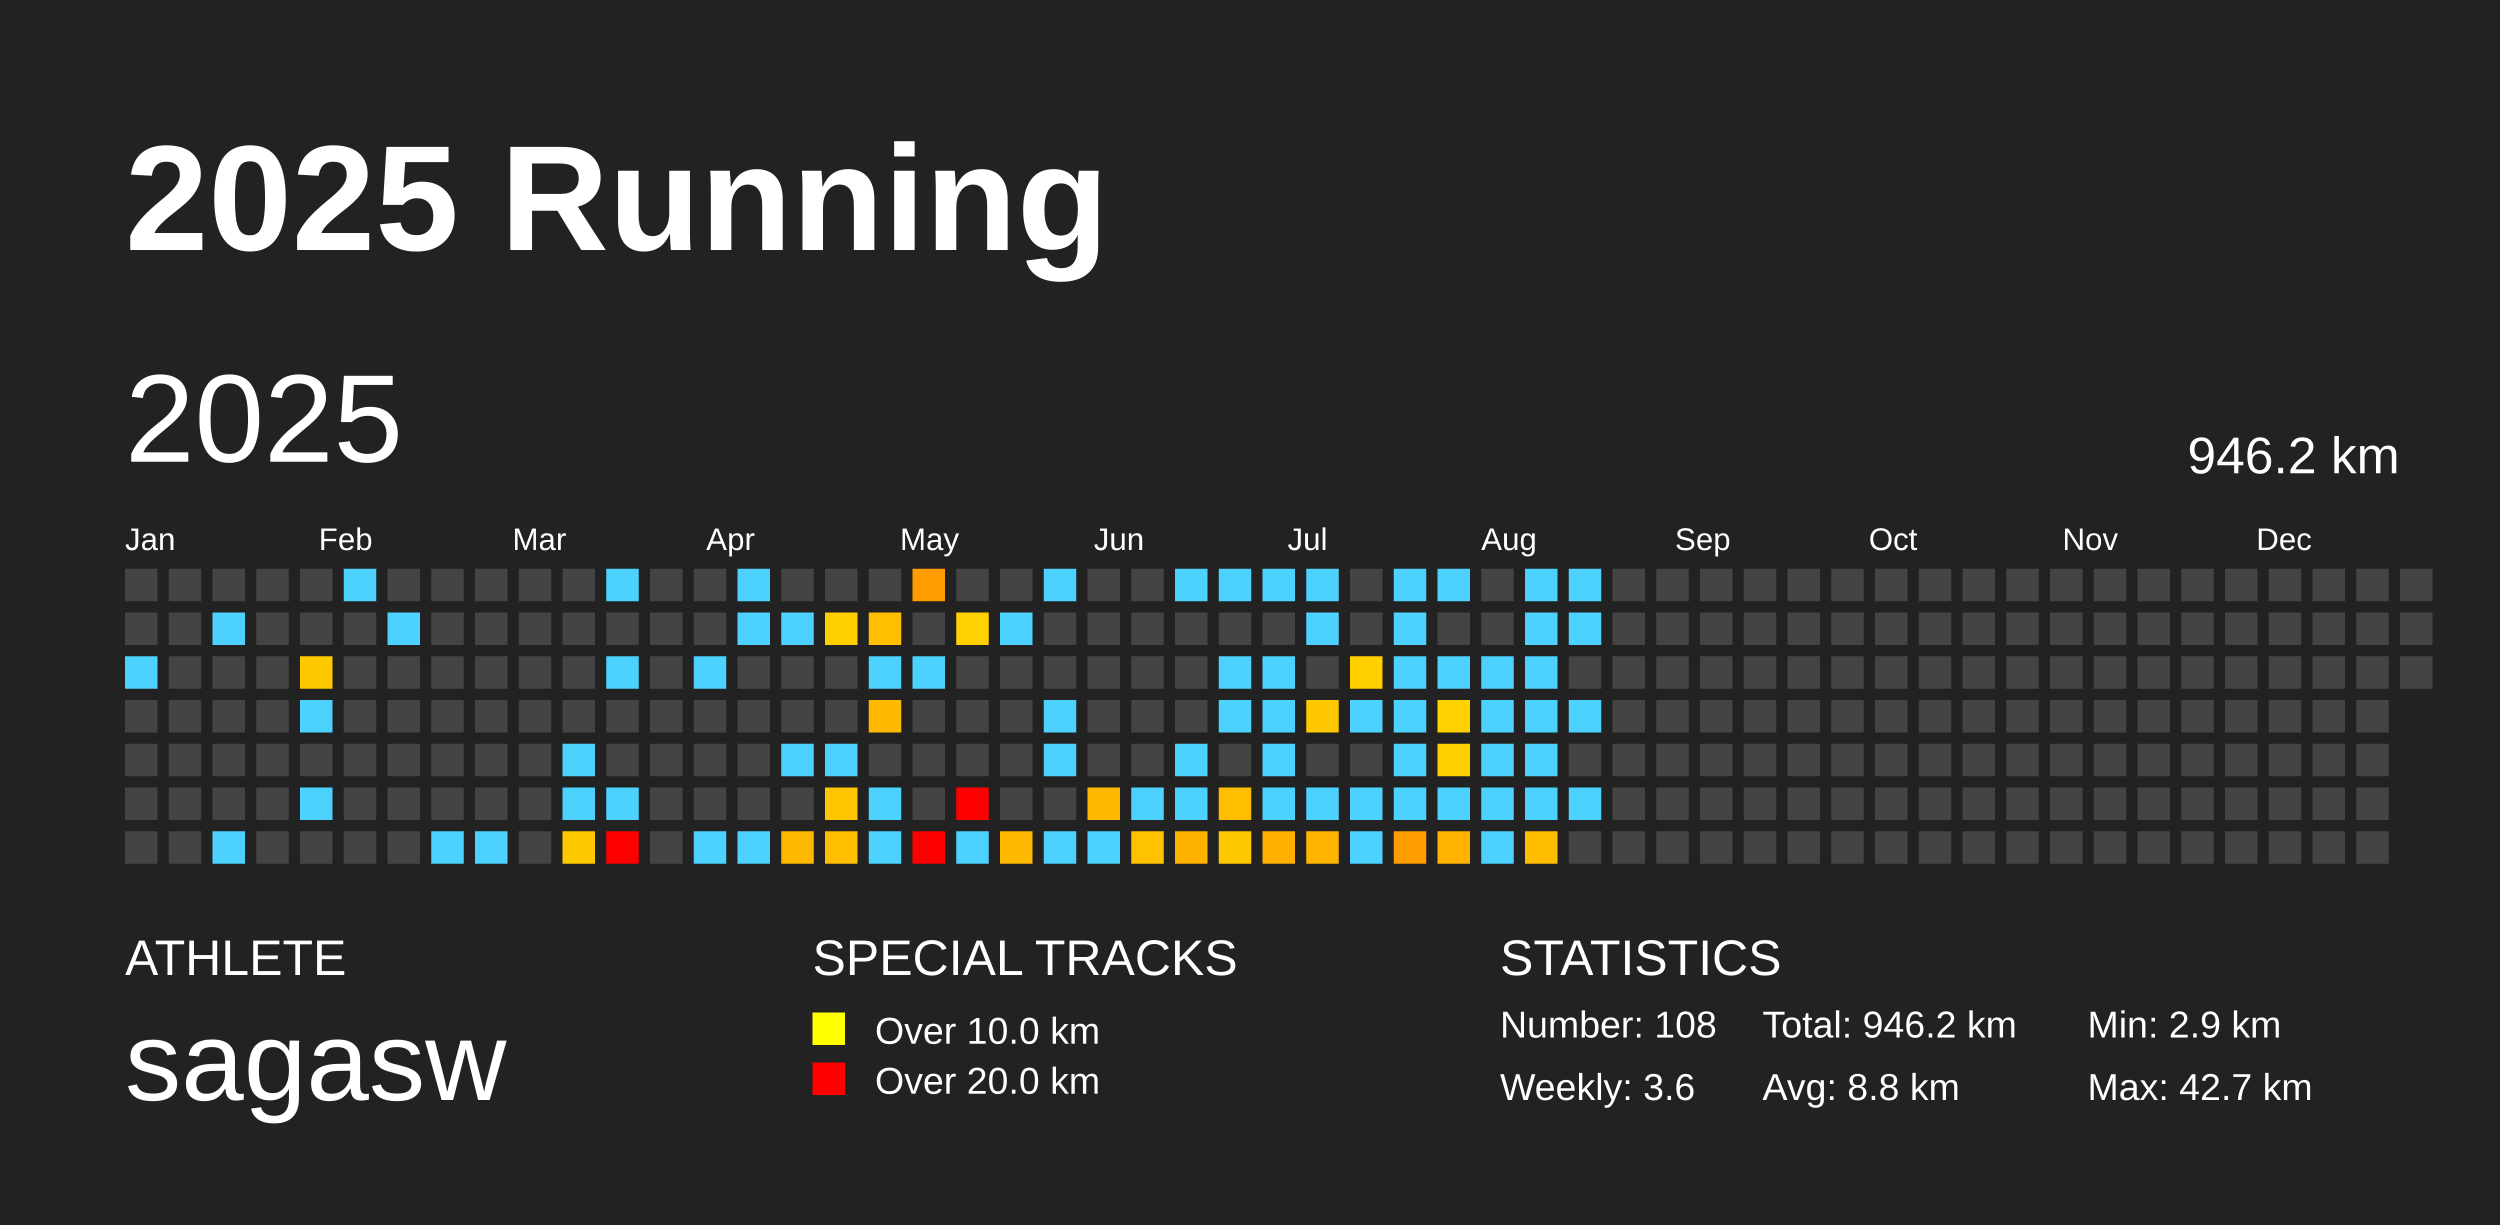
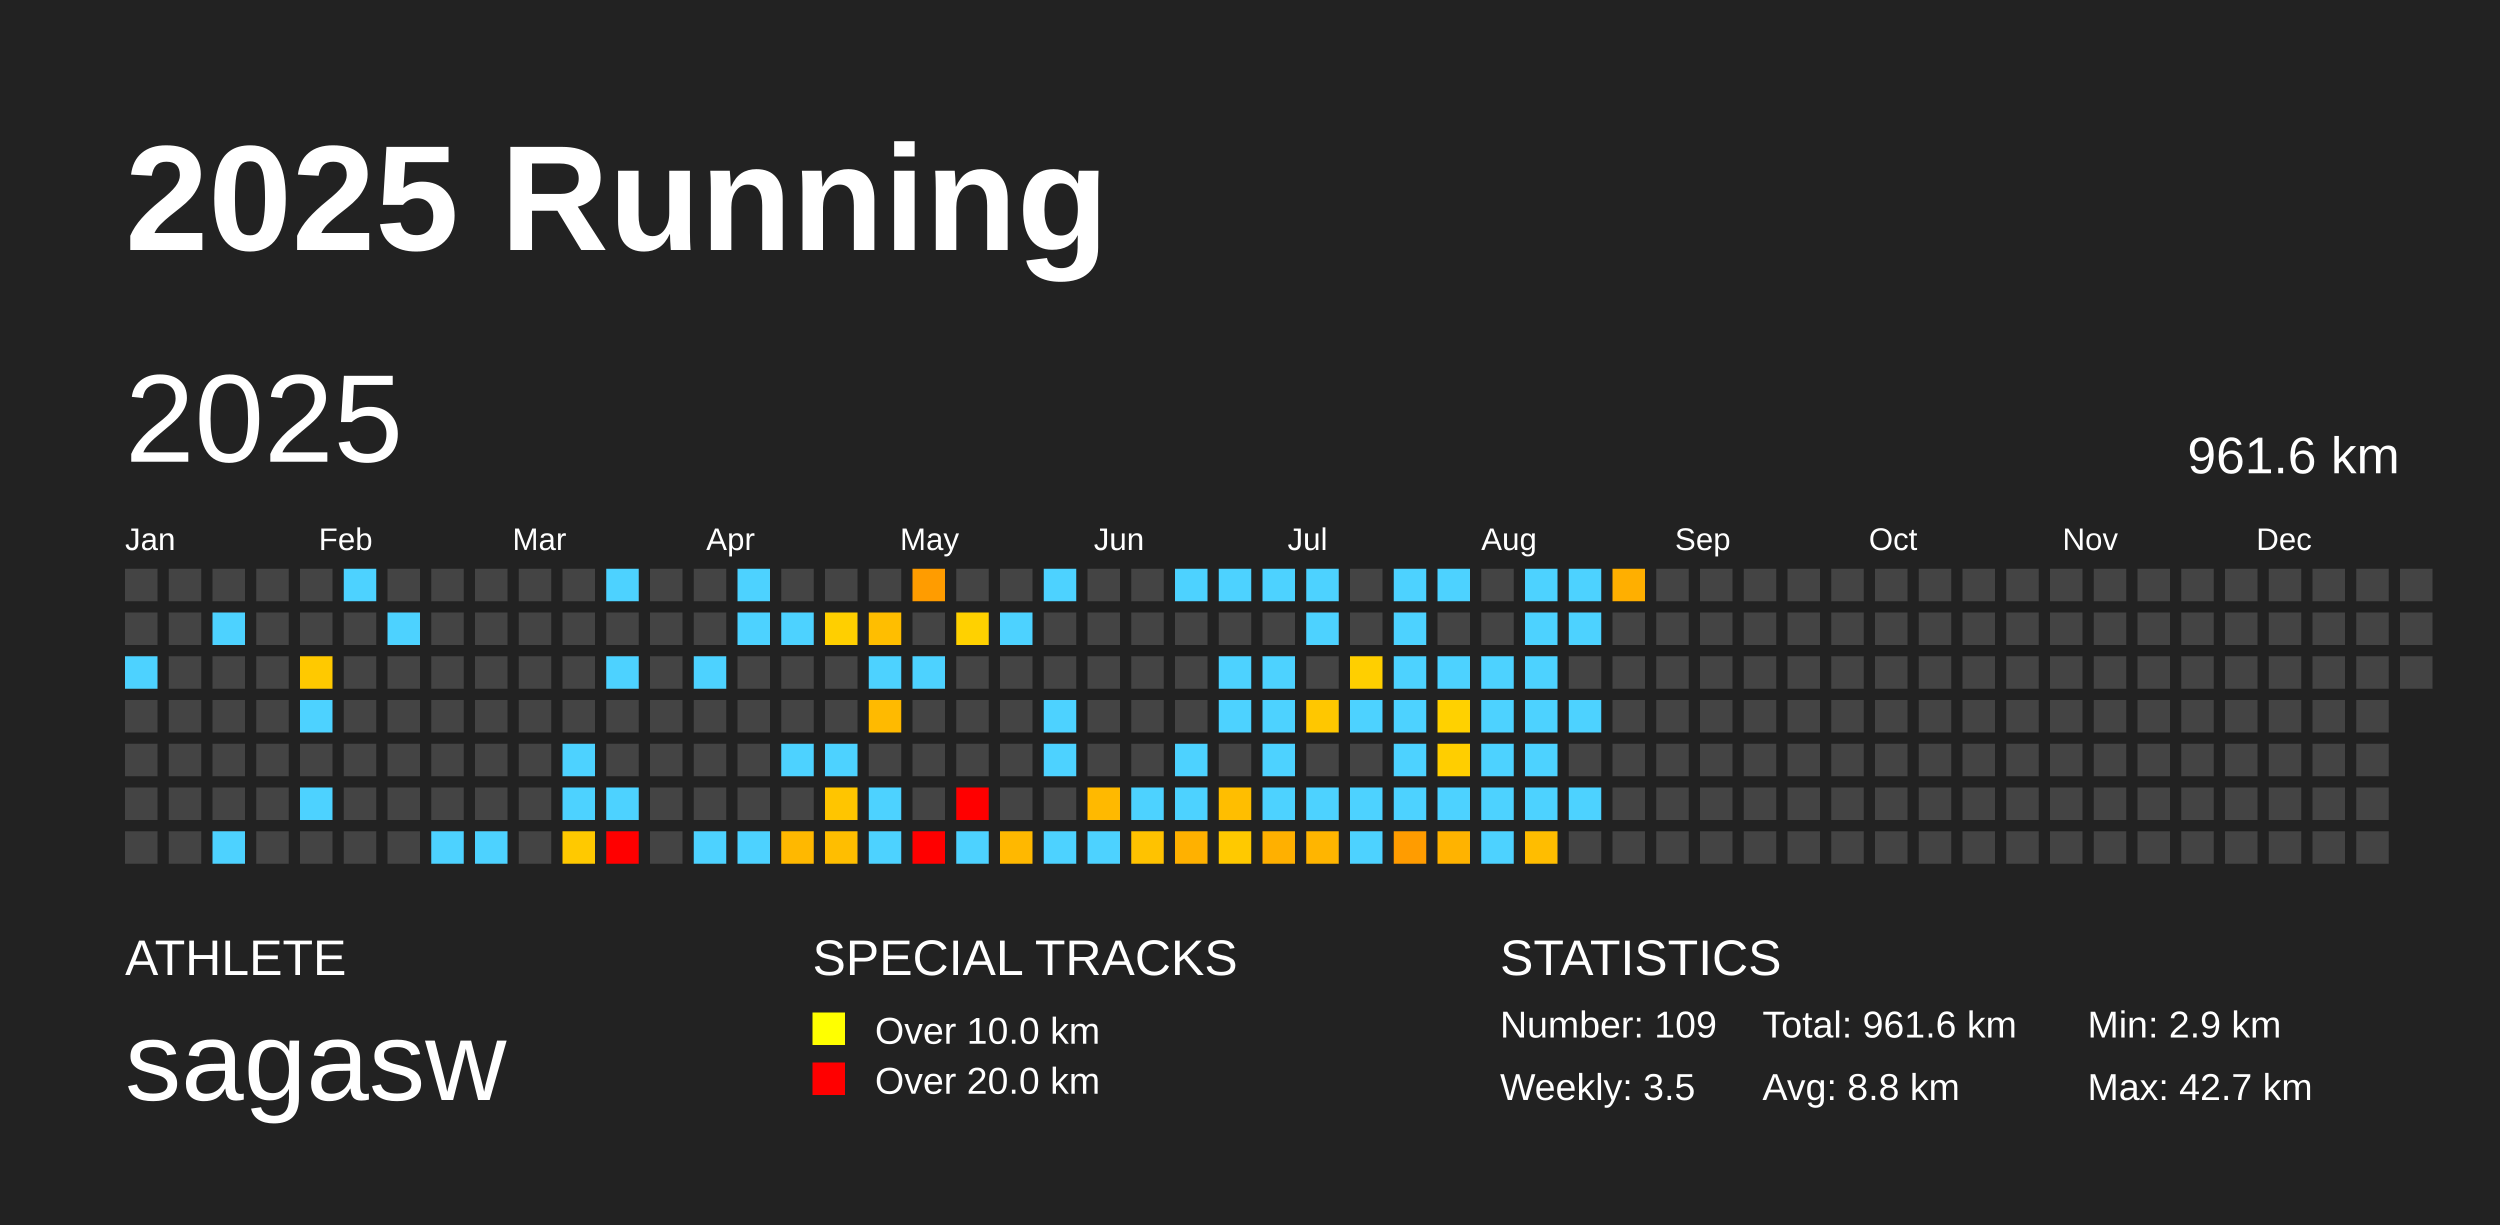
<svg xmlns="http://www.w3.org/2000/svg" baseProfile="full" height="98mm" version="1.1" viewBox="0,0,200,98" width="200mm">
  <defs />
  <rect fill="#222222" height="98" width="200" x="0" y="0" />
  <text fill="#FFFFFF" style="font-size:12px; font-family:Arial; font-weight:bold;" x="10" y="20">2025 Running</text>
  <text fill="#FFFFFF" style="font-size:4px; font-family:Arial" x="10" y="78">ATHLETE</text>
  <text fill="#FFFFFF" style="font-size:9px; font-family:Arial" x="10" y="88">sagasw</text>
  <text fill="#FFFFFF" style="font-size:4px; font-family:Arial" x="65" y="78">SPECIAL TRACKS</text>
  <rect fill="yellow" height="2.6" width="2.6" x="65" y="81" />
  <text fill="#FFFFFF" style="font-size:3px; font-family:Arial" x="70" y="83.5">Over 10.0 km</text>
  <rect fill="red" height="2.6" width="2.6" x="65" y="85" />
  <text fill="#FFFFFF" style="font-size:3px; font-family:Arial" x="70" y="87.5">Over 20.0 km</text>
  <text fill="#FFFFFF" style="font-size:4px; font-family:Arial" x="120" y="78">STATISTICS</text>
-   <text fill="#FFFFFF" style="font-size:3px; font-family:Arial" x="120" y="83">Number: 108</text>
-   <text fill="#FFFFFF" style="font-size:3px; font-family:Arial" x="120" y="88">Weekly: 3.6</text>
-   <text fill="#FFFFFF" style="font-size:3px; font-family:Arial" x="141" y="83">Total: 946.2 km</text>
+   <text fill="#FFFFFF" style="font-size:3px; font-family:Arial" x="120" y="83">Number: 109</text>
+   <text fill="#FFFFFF" style="font-size:3px; font-family:Arial" x="120" y="88">Weekly: 3.5</text>
+   <text fill="#FFFFFF" style="font-size:3px; font-family:Arial" x="141" y="83">Total: 961.6 km</text>
  <text fill="#FFFFFF" style="font-size:3px; font-family:Arial" x="141" y="88">Avg: 8.8 km</text>
  <text fill="#FFFFFF" style="font-size:3px; font-family:Arial" x="167" y="83">Min: 2.9 km</text>
  <text fill="#FFFFFF" style="font-size:3px; font-family:Arial" x="167" y="88">Max: 42.7 km</text>
  <text dominant-baseline="hanging" fill="#FFFFFF" style="font-size:10.0px; font-family:Arial;" x="10" y="30">2025</text>
-   <text dominant-baseline="hanging" fill="#FFFFFF" style="font-size:4.125px; font-family:Arial;" x="175" y="35">946.2 km</text>
+   <text dominant-baseline="hanging" fill="#FFFFFF" style="font-size:4.125px; font-family:Arial;" x="175" y="35">961.6 km</text>
  <text fill="#FFFFFF" style="font-size:2.5px; font-family:Arial" x="10.0" y="44">Jan</text>
  <text fill="#FFFFFF" style="font-size:2.5px; font-family:Arial" x="25.5" y="44">Feb</text>
  <text fill="#FFFFFF" style="font-size:2.5px; font-family:Arial" x="41.0" y="44">Mar</text>
  <text fill="#FFFFFF" style="font-size:2.5px; font-family:Arial" x="56.5" y="44">Apr</text>
  <text fill="#FFFFFF" style="font-size:2.5px; font-family:Arial" x="72.0" y="44">May</text>
  <text fill="#FFFFFF" style="font-size:2.5px; font-family:Arial" x="87.5" y="44">Jun</text>
  <text fill="#FFFFFF" style="font-size:2.5px; font-family:Arial" x="103.0" y="44">Jul</text>
  <text fill="#FFFFFF" style="font-size:2.5px; font-family:Arial" x="118.5" y="44">Aug</text>
  <text fill="#FFFFFF" style="font-size:2.5px; font-family:Arial" x="134.0" y="44">Sep</text>
  <text fill="#FFFFFF" style="font-size:2.5px; font-family:Arial" x="149.5" y="44">Oct</text>
  <text fill="#FFFFFF" style="font-size:2.5px; font-family:Arial" x="165.0" y="44">Nov</text>
  <text fill="#FFFFFF" style="font-size:2.5px; font-family:Arial" x="180.5" y="44">Dec</text>
  <rect fill="#444444" height="2.6" width="2.6" x="10.0" y="45.5" />
  <rect fill="#444444" height="2.6" width="2.6" x="10.0" y="49.0" />
  <rect fill="#4dd2ff" height="2.6" width="2.6" x="10.0" y="52.5" />
  <rect fill="#444444" height="2.6" width="2.6" x="10.0" y="56.0" />
  <rect fill="#444444" height="2.6" width="2.6" x="10.0" y="59.5" />
  <rect fill="#444444" height="2.6" width="2.6" x="10.0" y="63.0" />
  <rect fill="#444444" height="2.6" width="2.6" x="10.0" y="66.5" />
  <rect fill="#444444" height="2.6" width="2.6" x="13.5" y="45.5" />
  <rect fill="#444444" height="2.6" width="2.6" x="13.5" y="49.0" />
  <rect fill="#444444" height="2.6" width="2.6" x="13.5" y="52.5" />
  <rect fill="#444444" height="2.6" width="2.6" x="13.5" y="56.0" />
  <rect fill="#444444" height="2.6" width="2.6" x="13.5" y="59.5" />
  <rect fill="#444444" height="2.6" width="2.6" x="13.5" y="63.0" />
  <rect fill="#444444" height="2.6" width="2.6" x="13.5" y="66.5" />
  <rect fill="#444444" height="2.6" width="2.6" x="17.0" y="45.5" />
  <rect fill="#4dd2ff" height="2.6" width="2.6" x="17.0" y="49.0" />
  <rect fill="#444444" height="2.6" width="2.6" x="17.0" y="52.5" />
  <rect fill="#444444" height="2.6" width="2.6" x="17.0" y="56.0" />
  <rect fill="#444444" height="2.6" width="2.6" x="17.0" y="59.5" />
  <rect fill="#444444" height="2.6" width="2.6" x="17.0" y="63.0" />
  <rect fill="#4dd2ff" height="2.6" width="2.6" x="17.0" y="66.5" />
  <rect fill="#444444" height="2.6" width="2.6" x="20.5" y="45.5" />
  <rect fill="#444444" height="2.6" width="2.6" x="20.5" y="49.0" />
  <rect fill="#444444" height="2.6" width="2.6" x="20.5" y="52.5" />
  <rect fill="#444444" height="2.6" width="2.6" x="20.5" y="56.0" />
  <rect fill="#444444" height="2.6" width="2.6" x="20.5" y="59.5" />
  <rect fill="#444444" height="2.6" width="2.6" x="20.5" y="63.0" />
  <rect fill="#444444" height="2.6" width="2.6" x="20.5" y="66.5" />
  <rect fill="#444444" height="2.6" width="2.6" x="24.0" y="45.5" />
  <rect fill="#444444" height="2.6" width="2.6" x="24.0" y="49.0" />
  <rect fill="#ffc900" height="2.6" width="2.6" x="24.0" y="52.5" />
  <rect fill="#4dd2ff" height="2.6" width="2.6" x="24.0" y="56.0" />
  <rect fill="#444444" height="2.6" width="2.6" x="24.0" y="59.5" />
  <rect fill="#4dd2ff" height="2.6" width="2.6" x="24.0" y="63.0" />
  <rect fill="#444444" height="2.6" width="2.6" x="24.0" y="66.5" />
  <rect fill="#4dd2ff" height="2.6" width="2.6" x="27.5" y="45.5" />
  <rect fill="#444444" height="2.6" width="2.6" x="27.5" y="49.0" />
  <rect fill="#444444" height="2.6" width="2.6" x="27.5" y="52.5" />
  <rect fill="#444444" height="2.6" width="2.6" x="27.5" y="56.0" />
  <rect fill="#444444" height="2.6" width="2.6" x="27.5" y="59.5" />
  <rect fill="#444444" height="2.6" width="2.6" x="27.5" y="63.0" />
  <rect fill="#444444" height="2.6" width="2.6" x="27.5" y="66.5" />
  <rect fill="#444444" height="2.6" width="2.6" x="31.0" y="45.5" />
  <rect fill="#4dd2ff" height="2.6" width="2.6" x="31.0" y="49.0" />
  <rect fill="#444444" height="2.6" width="2.6" x="31.0" y="52.5" />
  <rect fill="#444444" height="2.6" width="2.6" x="31.0" y="56.0" />
  <rect fill="#444444" height="2.6" width="2.6" x="31.0" y="59.5" />
  <rect fill="#444444" height="2.6" width="2.6" x="31.0" y="63.0" />
  <rect fill="#444444" height="2.6" width="2.6" x="31.0" y="66.5" />
  <rect fill="#444444" height="2.6" width="2.6" x="34.5" y="45.5" />
  <rect fill="#444444" height="2.6" width="2.6" x="34.5" y="49.0" />
  <rect fill="#444444" height="2.6" width="2.6" x="34.5" y="52.5" />
  <rect fill="#444444" height="2.6" width="2.6" x="34.5" y="56.0" />
  <rect fill="#444444" height="2.6" width="2.6" x="34.5" y="59.5" />
  <rect fill="#444444" height="2.6" width="2.6" x="34.5" y="63.0" />
  <rect fill="#4dd2ff" height="2.6" width="2.6" x="34.5" y="66.5" />
  <rect fill="#444444" height="2.6" width="2.6" x="38.0" y="45.5" />
  <rect fill="#444444" height="2.6" width="2.6" x="38.0" y="49.0" />
  <rect fill="#444444" height="2.6" width="2.6" x="38.0" y="52.5" />
  <rect fill="#444444" height="2.6" width="2.6" x="38.0" y="56.0" />
  <rect fill="#444444" height="2.6" width="2.6" x="38.0" y="59.5" />
  <rect fill="#444444" height="2.6" width="2.6" x="38.0" y="63.0" />
  <rect fill="#4dd2ff" height="2.6" width="2.6" x="38.0" y="66.5" />
  <rect fill="#444444" height="2.6" width="2.6" x="41.5" y="45.5" />
  <rect fill="#444444" height="2.6" width="2.6" x="41.5" y="49.0" />
  <rect fill="#444444" height="2.6" width="2.6" x="41.5" y="52.5" />
  <rect fill="#444444" height="2.6" width="2.6" x="41.5" y="56.0" />
  <rect fill="#444444" height="2.6" width="2.6" x="41.5" y="59.5" />
  <rect fill="#444444" height="2.6" width="2.6" x="41.5" y="63.0" />
  <rect fill="#444444" height="2.6" width="2.6" x="41.5" y="66.5" />
  <rect fill="#444444" height="2.6" width="2.6" x="45.0" y="45.5" />
  <rect fill="#444444" height="2.6" width="2.6" x="45.0" y="49.0" />
  <rect fill="#444444" height="2.6" width="2.6" x="45.0" y="52.5" />
  <rect fill="#444444" height="2.6" width="2.6" x="45.0" y="56.0" />
  <rect fill="#4dd2ff" height="2.6" width="2.6" x="45.0" y="59.5" />
  <rect fill="#4dd2ff" height="2.6" width="2.6" x="45.0" y="63.0" />
  <rect fill="#ffc900" height="2.6" width="2.6" x="45.0" y="66.5" />
  <rect fill="#4dd2ff" height="2.6" width="2.6" x="48.5" y="45.5" />
  <rect fill="#444444" height="2.6" width="2.6" x="48.5" y="49.0" />
  <rect fill="#4dd2ff" height="2.6" width="2.6" x="48.5" y="52.5" />
  <rect fill="#444444" height="2.6" width="2.6" x="48.5" y="56.0" />
  <rect fill="#444444" height="2.6" width="2.6" x="48.5" y="59.5" />
  <rect fill="#4dd2ff" height="2.6" width="2.6" x="48.5" y="63.0" />
  <rect fill="red" height="2.6" width="2.6" x="48.5" y="66.5" />
  <rect fill="#444444" height="2.6" width="2.6" x="52.0" y="45.5" />
  <rect fill="#444444" height="2.6" width="2.6" x="52.0" y="49.0" />
  <rect fill="#444444" height="2.6" width="2.6" x="52.0" y="52.5" />
  <rect fill="#444444" height="2.6" width="2.6" x="52.0" y="56.0" />
  <rect fill="#444444" height="2.6" width="2.6" x="52.0" y="59.5" />
  <rect fill="#444444" height="2.6" width="2.6" x="52.0" y="63.0" />
  <rect fill="#444444" height="2.6" width="2.6" x="52.0" y="66.5" />
  <rect fill="#444444" height="2.6" width="2.6" x="55.5" y="45.5" />
  <rect fill="#444444" height="2.6" width="2.6" x="55.5" y="49.0" />
  <rect fill="#4dd2ff" height="2.6" width="2.6" x="55.5" y="52.5" />
  <rect fill="#444444" height="2.6" width="2.6" x="55.5" y="56.0" />
  <rect fill="#444444" height="2.6" width="2.6" x="55.5" y="59.5" />
  <rect fill="#444444" height="2.6" width="2.6" x="55.5" y="63.0" />
  <rect fill="#4dd2ff" height="2.6" width="2.6" x="55.5" y="66.5" />
  <rect fill="#4dd2ff" height="2.6" width="2.6" x="59.0" y="45.5" />
  <rect fill="#4dd2ff" height="2.6" width="2.6" x="59.0" y="49.0" />
  <rect fill="#444444" height="2.6" width="2.6" x="59.0" y="52.5" />
  <rect fill="#444444" height="2.6" width="2.6" x="59.0" y="56.0" />
  <rect fill="#444444" height="2.6" width="2.6" x="59.0" y="59.5" />
  <rect fill="#444444" height="2.6" width="2.6" x="59.0" y="63.0" />
  <rect fill="#4dd2ff" height="2.6" width="2.6" x="59.0" y="66.5" />
  <rect fill="#444444" height="2.6" width="2.6" x="62.5" y="45.5" />
  <rect fill="#4dd2ff" height="2.6" width="2.6" x="62.5" y="49.0" />
  <rect fill="#444444" height="2.6" width="2.6" x="62.5" y="52.5" />
  <rect fill="#444444" height="2.6" width="2.6" x="62.5" y="56.0" />
  <rect fill="#4dd2ff" height="2.6" width="2.6" x="62.5" y="59.5" />
  <rect fill="#444444" height="2.6" width="2.6" x="62.5" y="63.0" />
  <rect fill="#ffb800" height="2.6" width="2.6" x="62.5" y="66.5" />
  <rect fill="#444444" height="2.6" width="2.6" x="66.0" y="45.5" />
  <rect fill="#ffcf00" height="2.6" width="2.6" x="66.0" y="49.0" />
  <rect fill="#444444" height="2.6" width="2.6" x="66.0" y="52.5" />
  <rect fill="#444444" height="2.6" width="2.6" x="66.0" y="56.0" />
  <rect fill="#4dd2ff" height="2.6" width="2.6" x="66.0" y="59.5" />
  <rect fill="#ffc500" height="2.6" width="2.6" x="66.0" y="63.0" />
  <rect fill="#ffbe00" height="2.6" width="2.6" x="66.0" y="66.5" />
  <rect fill="#444444" height="2.6" width="2.6" x="69.5" y="45.5" />
  <rect fill="#ffbe00" height="2.6" width="2.6" x="69.5" y="49.0" />
  <rect fill="#4dd2ff" height="2.6" width="2.6" x="69.5" y="52.5" />
  <rect fill="#ffba00" height="2.6" width="2.6" x="69.5" y="56.0" />
  <rect fill="#444444" height="2.6" width="2.6" x="69.5" y="59.5" />
  <rect fill="#4dd2ff" height="2.6" width="2.6" x="69.5" y="63.0" />
  <rect fill="#4dd2ff" height="2.6" width="2.6" x="69.5" y="66.5" />
  <rect fill="#ff9c00" height="2.6" width="2.6" x="73.0" y="45.5" />
  <rect fill="#444444" height="2.6" width="2.6" x="73.0" y="49.0" />
  <rect fill="#4dd2ff" height="2.6" width="2.6" x="73.0" y="52.5" />
  <rect fill="#444444" height="2.6" width="2.6" x="73.0" y="56.0" />
  <rect fill="#444444" height="2.6" width="2.6" x="73.0" y="59.5" />
  <rect fill="#444444" height="2.6" width="2.6" x="73.0" y="63.0" />
  <rect fill="red" height="2.6" width="2.6" x="73.0" y="66.5" />
  <rect fill="#444444" height="2.6" width="2.6" x="76.5" y="45.5" />
  <rect fill="#ffd100" height="2.6" width="2.6" x="76.5" y="49.0" />
  <rect fill="#444444" height="2.6" width="2.6" x="76.5" y="52.5" />
  <rect fill="#444444" height="2.6" width="2.6" x="76.5" y="56.0" />
  <rect fill="#444444" height="2.6" width="2.6" x="76.5" y="59.5" />
  <rect fill="red" height="2.6" width="2.6" x="76.5" y="63.0" />
  <rect fill="#4dd2ff" height="2.6" width="2.6" x="76.5" y="66.5" />
  <rect fill="#444444" height="2.6" width="2.6" x="80.0" y="45.5" />
  <rect fill="#4dd2ff" height="2.6" width="2.6" x="80.0" y="49.0" />
  <rect fill="#444444" height="2.6" width="2.6" x="80.0" y="52.5" />
  <rect fill="#444444" height="2.6" width="2.6" x="80.0" y="56.0" />
  <rect fill="#444444" height="2.6" width="2.6" x="80.0" y="59.5" />
  <rect fill="#444444" height="2.6" width="2.6" x="80.0" y="63.0" />
  <rect fill="#ffb800" height="2.6" width="2.6" x="80.0" y="66.5" />
  <rect fill="#4dd2ff" height="2.6" width="2.6" x="83.5" y="45.5" />
  <rect fill="#444444" height="2.6" width="2.6" x="83.5" y="49.0" />
  <rect fill="#444444" height="2.6" width="2.6" x="83.5" y="52.5" />
  <rect fill="#4dd2ff" height="2.6" width="2.6" x="83.5" y="56.0" />
  <rect fill="#4dd2ff" height="2.6" width="2.6" x="83.5" y="59.5" />
  <rect fill="#444444" height="2.6" width="2.6" x="83.5" y="63.0" />
  <rect fill="#4dd2ff" height="2.6" width="2.6" x="83.5" y="66.5" />
  <rect fill="#444444" height="2.6" width="2.6" x="87.0" y="45.5" />
  <rect fill="#444444" height="2.6" width="2.6" x="87.0" y="49.0" />
  <rect fill="#444444" height="2.6" width="2.6" x="87.0" y="52.5" />
  <rect fill="#444444" height="2.6" width="2.6" x="87.0" y="56.0" />
  <rect fill="#444444" height="2.6" width="2.6" x="87.0" y="59.5" />
  <rect fill="#ffb900" height="2.6" width="2.6" x="87.0" y="63.0" />
  <rect fill="#4dd2ff" height="2.6" width="2.6" x="87.0" y="66.5" />
  <rect fill="#444444" height="2.6" width="2.6" x="90.5" y="45.5" />
  <rect fill="#444444" height="2.6" width="2.6" x="90.5" y="49.0" />
  <rect fill="#444444" height="2.6" width="2.6" x="90.5" y="52.5" />
  <rect fill="#444444" height="2.6" width="2.6" x="90.5" y="56.0" />
  <rect fill="#444444" height="2.6" width="2.6" x="90.5" y="59.5" />
  <rect fill="#4dd2ff" height="2.6" width="2.6" x="90.5" y="63.0" />
  <rect fill="#ffc200" height="2.6" width="2.6" x="90.5" y="66.5" />
  <rect fill="#4dd2ff" height="2.6" width="2.6" x="94.0" y="45.5" />
  <rect fill="#444444" height="2.6" width="2.6" x="94.0" y="49.0" />
  <rect fill="#444444" height="2.6" width="2.6" x="94.0" y="52.5" />
  <rect fill="#444444" height="2.6" width="2.6" x="94.0" y="56.0" />
  <rect fill="#4dd2ff" height="2.6" width="2.6" x="94.0" y="59.5" />
  <rect fill="#4dd2ff" height="2.6" width="2.6" x="94.0" y="63.0" />
  <rect fill="#ffb100" height="2.6" width="2.6" x="94.0" y="66.5" />
  <rect fill="#4dd2ff" height="2.6" width="2.6" x="97.5" y="45.5" />
  <rect fill="#444444" height="2.6" width="2.6" x="97.5" y="49.0" />
  <rect fill="#4dd2ff" height="2.6" width="2.6" x="97.5" y="52.5" />
  <rect fill="#4dd2ff" height="2.6" width="2.6" x="97.5" y="56.0" />
  <rect fill="#444444" height="2.6" width="2.6" x="97.5" y="59.5" />
  <rect fill="#ffbe00" height="2.6" width="2.6" x="97.5" y="63.0" />
  <rect fill="#ffc900" height="2.6" width="2.6" x="97.5" y="66.5" />
  <rect fill="#4dd2ff" height="2.6" width="2.6" x="101.0" y="45.5" />
  <rect fill="#444444" height="2.6" width="2.6" x="101.0" y="49.0" />
  <rect fill="#4dd2ff" height="2.6" width="2.6" x="101.0" y="52.5" />
  <rect fill="#4dd2ff" height="2.6" width="2.6" x="101.0" y="56.0" />
  <rect fill="#4dd2ff" height="2.6" width="2.6" x="101.0" y="59.5" />
  <rect fill="#4dd2ff" height="2.6" width="2.6" x="101.0" y="63.0" />
  <rect fill="#ffb000" height="2.6" width="2.6" x="101.0" y="66.5" />
  <rect fill="#4dd2ff" height="2.6" width="2.6" x="104.5" y="45.5" />
  <rect fill="#4dd2ff" height="2.6" width="2.6" x="104.5" y="49.0" />
  <rect fill="#444444" height="2.6" width="2.6" x="104.5" y="52.5" />
  <rect fill="#ffc700" height="2.6" width="2.6" x="104.5" y="56.0" />
  <rect fill="#444444" height="2.6" width="2.6" x="104.5" y="59.5" />
  <rect fill="#4dd2ff" height="2.6" width="2.6" x="104.5" y="63.0" />
  <rect fill="#ffb500" height="2.6" width="2.6" x="104.5" y="66.5" />
  <rect fill="#444444" height="2.6" width="2.6" x="108.0" y="45.5" />
  <rect fill="#444444" height="2.6" width="2.6" x="108.0" y="49.0" />
  <rect fill="#ffcf00" height="2.6" width="2.6" x="108.0" y="52.5" />
  <rect fill="#4dd2ff" height="2.6" width="2.6" x="108.0" y="56.0" />
  <rect fill="#444444" height="2.6" width="2.6" x="108.0" y="59.5" />
  <rect fill="#4dd2ff" height="2.6" width="2.6" x="108.0" y="63.0" />
  <rect fill="#4dd2ff" height="2.6" width="2.6" x="108.0" y="66.5" />
  <rect fill="#4dd2ff" height="2.6" width="2.6" x="111.5" y="45.5" />
  <rect fill="#4dd2ff" height="2.6" width="2.6" x="111.5" y="49.0" />
  <rect fill="#4dd2ff" height="2.6" width="2.6" x="111.5" y="52.5" />
  <rect fill="#4dd2ff" height="2.6" width="2.6" x="111.5" y="56.0" />
  <rect fill="#4dd2ff" height="2.6" width="2.6" x="111.5" y="59.5" />
  <rect fill="#4dd2ff" height="2.6" width="2.6" x="111.5" y="63.0" />
  <rect fill="#ff9c00" height="2.6" width="2.6" x="111.5" y="66.5" />
  <rect fill="#4dd2ff" height="2.6" width="2.6" x="115.0" y="45.5" />
  <rect fill="#444444" height="2.6" width="2.6" x="115.0" y="49.0" />
  <rect fill="#4dd2ff" height="2.6" width="2.6" x="115.0" y="52.5" />
  <rect fill="#ffd100" height="2.6" width="2.6" x="115.0" y="56.0" />
  <rect fill="#ffce00" height="2.6" width="2.6" x="115.0" y="59.5" />
  <rect fill="#4dd2ff" height="2.6" width="2.6" x="115.0" y="63.0" />
  <rect fill="#ffb300" height="2.6" width="2.6" x="115.0" y="66.5" />
  <rect fill="#444444" height="2.6" width="2.6" x="118.5" y="45.5" />
  <rect fill="#444444" height="2.6" width="2.6" x="118.5" y="49.0" />
  <rect fill="#4dd2ff" height="2.6" width="2.6" x="118.5" y="52.5" />
  <rect fill="#4dd2ff" height="2.6" width="2.6" x="118.5" y="56.0" />
  <rect fill="#4dd2ff" height="2.6" width="2.6" x="118.5" y="59.5" />
  <rect fill="#4dd2ff" height="2.6" width="2.6" x="118.5" y="63.0" />
  <rect fill="#4dd2ff" height="2.6" width="2.6" x="118.5" y="66.5" />
  <rect fill="#4dd2ff" height="2.6" width="2.6" x="122.0" y="45.5" />
  <rect fill="#4dd2ff" height="2.6" width="2.6" x="122.0" y="49.0" />
  <rect fill="#4dd2ff" height="2.6" width="2.6" x="122.0" y="52.5" />
  <rect fill="#4dd2ff" height="2.6" width="2.6" x="122.0" y="56.0" />
  <rect fill="#4dd2ff" height="2.6" width="2.6" x="122.0" y="59.5" />
  <rect fill="#4dd2ff" height="2.6" width="2.6" x="122.0" y="63.0" />
  <rect fill="#ffbd00" height="2.6" width="2.6" x="122.0" y="66.5" />
  <rect fill="#4dd2ff" height="2.6" width="2.6" x="125.5" y="45.5" />
  <rect fill="#4dd2ff" height="2.6" width="2.6" x="125.5" y="49.0" />
  <rect fill="#444444" height="2.6" width="2.6" x="125.5" y="52.5" />
  <rect fill="#4dd2ff" height="2.6" width="2.6" x="125.5" y="56.0" />
  <rect fill="#444444" height="2.6" width="2.6" x="125.5" y="59.5" />
  <rect fill="#4dd2ff" height="2.6" width="2.6" x="125.5" y="63.0" />
  <rect fill="#444444" height="2.6" width="2.6" x="125.5" y="66.5" />
-   <rect fill="#444444" height="2.6" width="2.6" x="129.0" y="45.5" />
+   <rect fill="#ffaf00" height="2.6" width="2.6" x="129.0" y="45.5" />
  <rect fill="#444444" height="2.6" width="2.6" x="129.0" y="49.0" />
  <rect fill="#444444" height="2.6" width="2.6" x="129.0" y="52.5" />
  <rect fill="#444444" height="2.6" width="2.6" x="129.0" y="56.0" />
  <rect fill="#444444" height="2.6" width="2.6" x="129.0" y="59.5" />
  <rect fill="#444444" height="2.6" width="2.6" x="129.0" y="63.0" />
  <rect fill="#444444" height="2.6" width="2.6" x="129.0" y="66.5" />
  <rect fill="#444444" height="2.6" width="2.6" x="132.5" y="45.5" />
  <rect fill="#444444" height="2.6" width="2.6" x="132.5" y="49.0" />
  <rect fill="#444444" height="2.6" width="2.6" x="132.5" y="52.5" />
  <rect fill="#444444" height="2.6" width="2.6" x="132.5" y="56.0" />
  <rect fill="#444444" height="2.6" width="2.6" x="132.5" y="59.5" />
  <rect fill="#444444" height="2.6" width="2.6" x="132.5" y="63.0" />
  <rect fill="#444444" height="2.6" width="2.6" x="132.5" y="66.5" />
  <rect fill="#444444" height="2.6" width="2.6" x="136.0" y="45.5" />
  <rect fill="#444444" height="2.6" width="2.6" x="136.0" y="49.0" />
  <rect fill="#444444" height="2.6" width="2.6" x="136.0" y="52.5" />
  <rect fill="#444444" height="2.6" width="2.6" x="136.0" y="56.0" />
  <rect fill="#444444" height="2.6" width="2.6" x="136.0" y="59.5" />
  <rect fill="#444444" height="2.6" width="2.6" x="136.0" y="63.0" />
  <rect fill="#444444" height="2.6" width="2.6" x="136.0" y="66.5" />
  <rect fill="#444444" height="2.6" width="2.6" x="139.5" y="45.5" />
  <rect fill="#444444" height="2.6" width="2.6" x="139.5" y="49.0" />
  <rect fill="#444444" height="2.6" width="2.6" x="139.5" y="52.5" />
  <rect fill="#444444" height="2.6" width="2.6" x="139.5" y="56.0" />
  <rect fill="#444444" height="2.6" width="2.6" x="139.5" y="59.5" />
  <rect fill="#444444" height="2.6" width="2.6" x="139.5" y="63.0" />
  <rect fill="#444444" height="2.6" width="2.6" x="139.5" y="66.5" />
  <rect fill="#444444" height="2.6" width="2.6" x="143.0" y="45.5" />
  <rect fill="#444444" height="2.6" width="2.6" x="143.0" y="49.0" />
  <rect fill="#444444" height="2.6" width="2.6" x="143.0" y="52.5" />
  <rect fill="#444444" height="2.6" width="2.6" x="143.0" y="56.0" />
  <rect fill="#444444" height="2.6" width="2.6" x="143.0" y="59.5" />
  <rect fill="#444444" height="2.6" width="2.6" x="143.0" y="63.0" />
  <rect fill="#444444" height="2.6" width="2.6" x="143.0" y="66.5" />
  <rect fill="#444444" height="2.6" width="2.6" x="146.5" y="45.5" />
  <rect fill="#444444" height="2.6" width="2.6" x="146.5" y="49.0" />
  <rect fill="#444444" height="2.6" width="2.6" x="146.5" y="52.5" />
  <rect fill="#444444" height="2.6" width="2.6" x="146.5" y="56.0" />
  <rect fill="#444444" height="2.6" width="2.6" x="146.5" y="59.5" />
  <rect fill="#444444" height="2.6" width="2.6" x="146.5" y="63.0" />
  <rect fill="#444444" height="2.6" width="2.6" x="146.5" y="66.5" />
  <rect fill="#444444" height="2.6" width="2.6" x="150.0" y="45.5" />
  <rect fill="#444444" height="2.6" width="2.6" x="150.0" y="49.0" />
  <rect fill="#444444" height="2.6" width="2.6" x="150.0" y="52.5" />
  <rect fill="#444444" height="2.6" width="2.6" x="150.0" y="56.0" />
  <rect fill="#444444" height="2.6" width="2.6" x="150.0" y="59.5" />
  <rect fill="#444444" height="2.6" width="2.6" x="150.0" y="63.0" />
  <rect fill="#444444" height="2.6" width="2.6" x="150.0" y="66.5" />
  <rect fill="#444444" height="2.6" width="2.6" x="153.5" y="45.5" />
  <rect fill="#444444" height="2.6" width="2.6" x="153.5" y="49.0" />
  <rect fill="#444444" height="2.6" width="2.6" x="153.5" y="52.5" />
  <rect fill="#444444" height="2.6" width="2.6" x="153.5" y="56.0" />
  <rect fill="#444444" height="2.6" width="2.6" x="153.5" y="59.5" />
  <rect fill="#444444" height="2.6" width="2.6" x="153.5" y="63.0" />
  <rect fill="#444444" height="2.6" width="2.6" x="153.5" y="66.5" />
  <rect fill="#444444" height="2.6" width="2.6" x="157.0" y="45.5" />
  <rect fill="#444444" height="2.6" width="2.6" x="157.0" y="49.0" />
  <rect fill="#444444" height="2.6" width="2.6" x="157.0" y="52.5" />
  <rect fill="#444444" height="2.6" width="2.6" x="157.0" y="56.0" />
  <rect fill="#444444" height="2.6" width="2.6" x="157.0" y="59.5" />
  <rect fill="#444444" height="2.6" width="2.6" x="157.0" y="63.0" />
  <rect fill="#444444" height="2.6" width="2.6" x="157.0" y="66.5" />
  <rect fill="#444444" height="2.6" width="2.6" x="160.5" y="45.5" />
  <rect fill="#444444" height="2.6" width="2.6" x="160.5" y="49.0" />
  <rect fill="#444444" height="2.6" width="2.6" x="160.5" y="52.5" />
  <rect fill="#444444" height="2.6" width="2.6" x="160.5" y="56.0" />
  <rect fill="#444444" height="2.6" width="2.6" x="160.5" y="59.5" />
  <rect fill="#444444" height="2.6" width="2.6" x="160.5" y="63.0" />
  <rect fill="#444444" height="2.6" width="2.6" x="160.5" y="66.5" />
  <rect fill="#444444" height="2.6" width="2.6" x="164.0" y="45.5" />
  <rect fill="#444444" height="2.6" width="2.6" x="164.0" y="49.0" />
  <rect fill="#444444" height="2.6" width="2.6" x="164.0" y="52.5" />
  <rect fill="#444444" height="2.6" width="2.6" x="164.0" y="56.0" />
  <rect fill="#444444" height="2.6" width="2.6" x="164.0" y="59.5" />
  <rect fill="#444444" height="2.6" width="2.6" x="164.0" y="63.0" />
  <rect fill="#444444" height="2.6" width="2.6" x="164.0" y="66.5" />
  <rect fill="#444444" height="2.6" width="2.6" x="167.5" y="45.5" />
  <rect fill="#444444" height="2.6" width="2.6" x="167.5" y="49.0" />
  <rect fill="#444444" height="2.6" width="2.6" x="167.5" y="52.5" />
  <rect fill="#444444" height="2.6" width="2.6" x="167.5" y="56.0" />
  <rect fill="#444444" height="2.6" width="2.6" x="167.5" y="59.5" />
  <rect fill="#444444" height="2.6" width="2.6" x="167.5" y="63.0" />
  <rect fill="#444444" height="2.6" width="2.6" x="167.5" y="66.5" />
  <rect fill="#444444" height="2.6" width="2.6" x="171.0" y="45.5" />
  <rect fill="#444444" height="2.6" width="2.6" x="171.0" y="49.0" />
  <rect fill="#444444" height="2.6" width="2.6" x="171.0" y="52.5" />
  <rect fill="#444444" height="2.6" width="2.6" x="171.0" y="56.0" />
  <rect fill="#444444" height="2.6" width="2.6" x="171.0" y="59.5" />
  <rect fill="#444444" height="2.6" width="2.6" x="171.0" y="63.0" />
  <rect fill="#444444" height="2.6" width="2.6" x="171.0" y="66.5" />
  <rect fill="#444444" height="2.6" width="2.6" x="174.5" y="45.5" />
  <rect fill="#444444" height="2.6" width="2.6" x="174.5" y="49.0" />
  <rect fill="#444444" height="2.6" width="2.6" x="174.5" y="52.5" />
  <rect fill="#444444" height="2.6" width="2.6" x="174.5" y="56.0" />
  <rect fill="#444444" height="2.6" width="2.6" x="174.5" y="59.5" />
  <rect fill="#444444" height="2.6" width="2.6" x="174.5" y="63.0" />
  <rect fill="#444444" height="2.6" width="2.6" x="174.5" y="66.5" />
  <rect fill="#444444" height="2.6" width="2.6" x="178.0" y="45.5" />
  <rect fill="#444444" height="2.6" width="2.6" x="178.0" y="49.0" />
  <rect fill="#444444" height="2.6" width="2.6" x="178.0" y="52.5" />
  <rect fill="#444444" height="2.6" width="2.6" x="178.0" y="56.0" />
  <rect fill="#444444" height="2.6" width="2.6" x="178.0" y="59.5" />
  <rect fill="#444444" height="2.6" width="2.6" x="178.0" y="63.0" />
  <rect fill="#444444" height="2.6" width="2.6" x="178.0" y="66.5" />
  <rect fill="#444444" height="2.6" width="2.6" x="181.5" y="45.5" />
  <rect fill="#444444" height="2.6" width="2.6" x="181.5" y="49.0" />
  <rect fill="#444444" height="2.6" width="2.6" x="181.5" y="52.5" />
  <rect fill="#444444" height="2.6" width="2.6" x="181.5" y="56.0" />
  <rect fill="#444444" height="2.6" width="2.6" x="181.5" y="59.5" />
  <rect fill="#444444" height="2.6" width="2.6" x="181.5" y="63.0" />
  <rect fill="#444444" height="2.6" width="2.6" x="181.5" y="66.5" />
  <rect fill="#444444" height="2.6" width="2.6" x="185.0" y="45.5" />
  <rect fill="#444444" height="2.6" width="2.6" x="185.0" y="49.0" />
  <rect fill="#444444" height="2.6" width="2.6" x="185.0" y="52.5" />
  <rect fill="#444444" height="2.6" width="2.6" x="185.0" y="56.0" />
  <rect fill="#444444" height="2.6" width="2.6" x="185.0" y="59.5" />
  <rect fill="#444444" height="2.6" width="2.6" x="185.0" y="63.0" />
  <rect fill="#444444" height="2.6" width="2.6" x="185.0" y="66.5" />
  <rect fill="#444444" height="2.6" width="2.6" x="188.5" y="45.5" />
  <rect fill="#444444" height="2.6" width="2.6" x="188.5" y="49.0" />
  <rect fill="#444444" height="2.6" width="2.6" x="188.5" y="52.5" />
  <rect fill="#444444" height="2.6" width="2.6" x="188.5" y="56.0" />
  <rect fill="#444444" height="2.6" width="2.6" x="188.5" y="59.5" />
  <rect fill="#444444" height="2.6" width="2.6" x="188.5" y="63.0" />
  <rect fill="#444444" height="2.6" width="2.6" x="188.5" y="66.5" />
  <rect fill="#444444" height="2.6" width="2.6" x="192.0" y="45.5" />
  <rect fill="#444444" height="2.6" width="2.6" x="192.0" y="49.0" />
  <rect fill="#444444" height="2.6" width="2.6" x="192.0" y="52.5" />
</svg>
